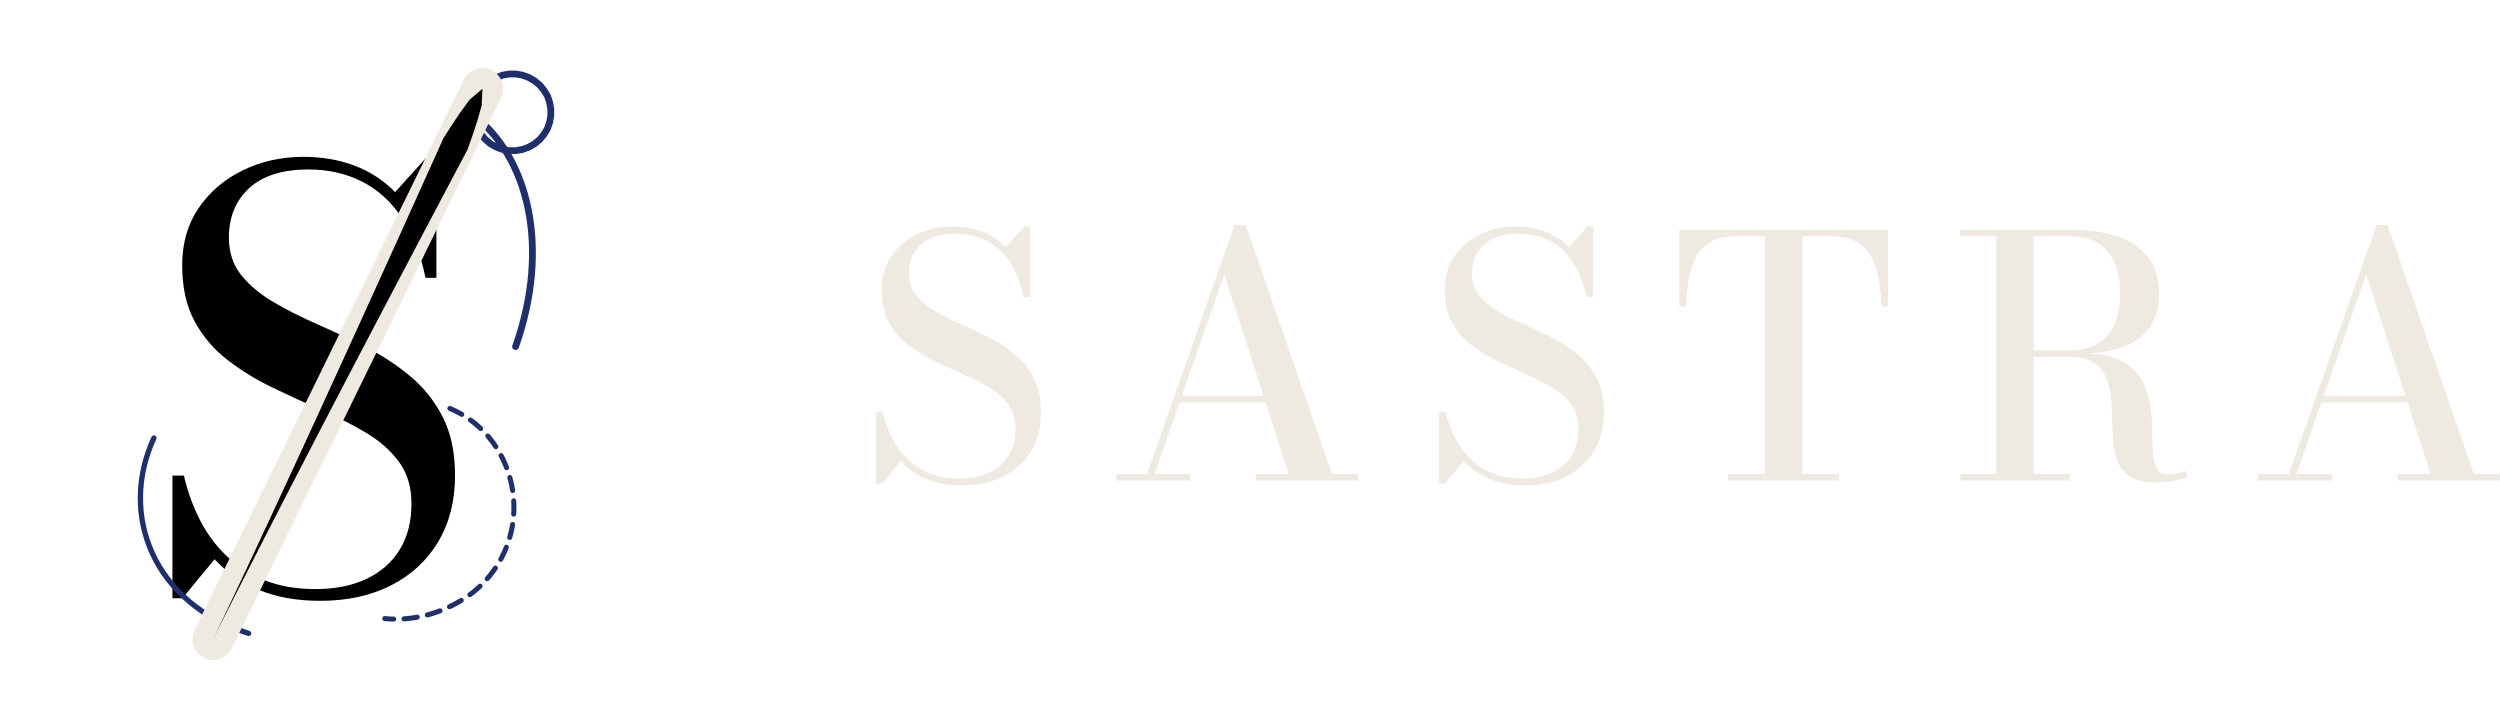
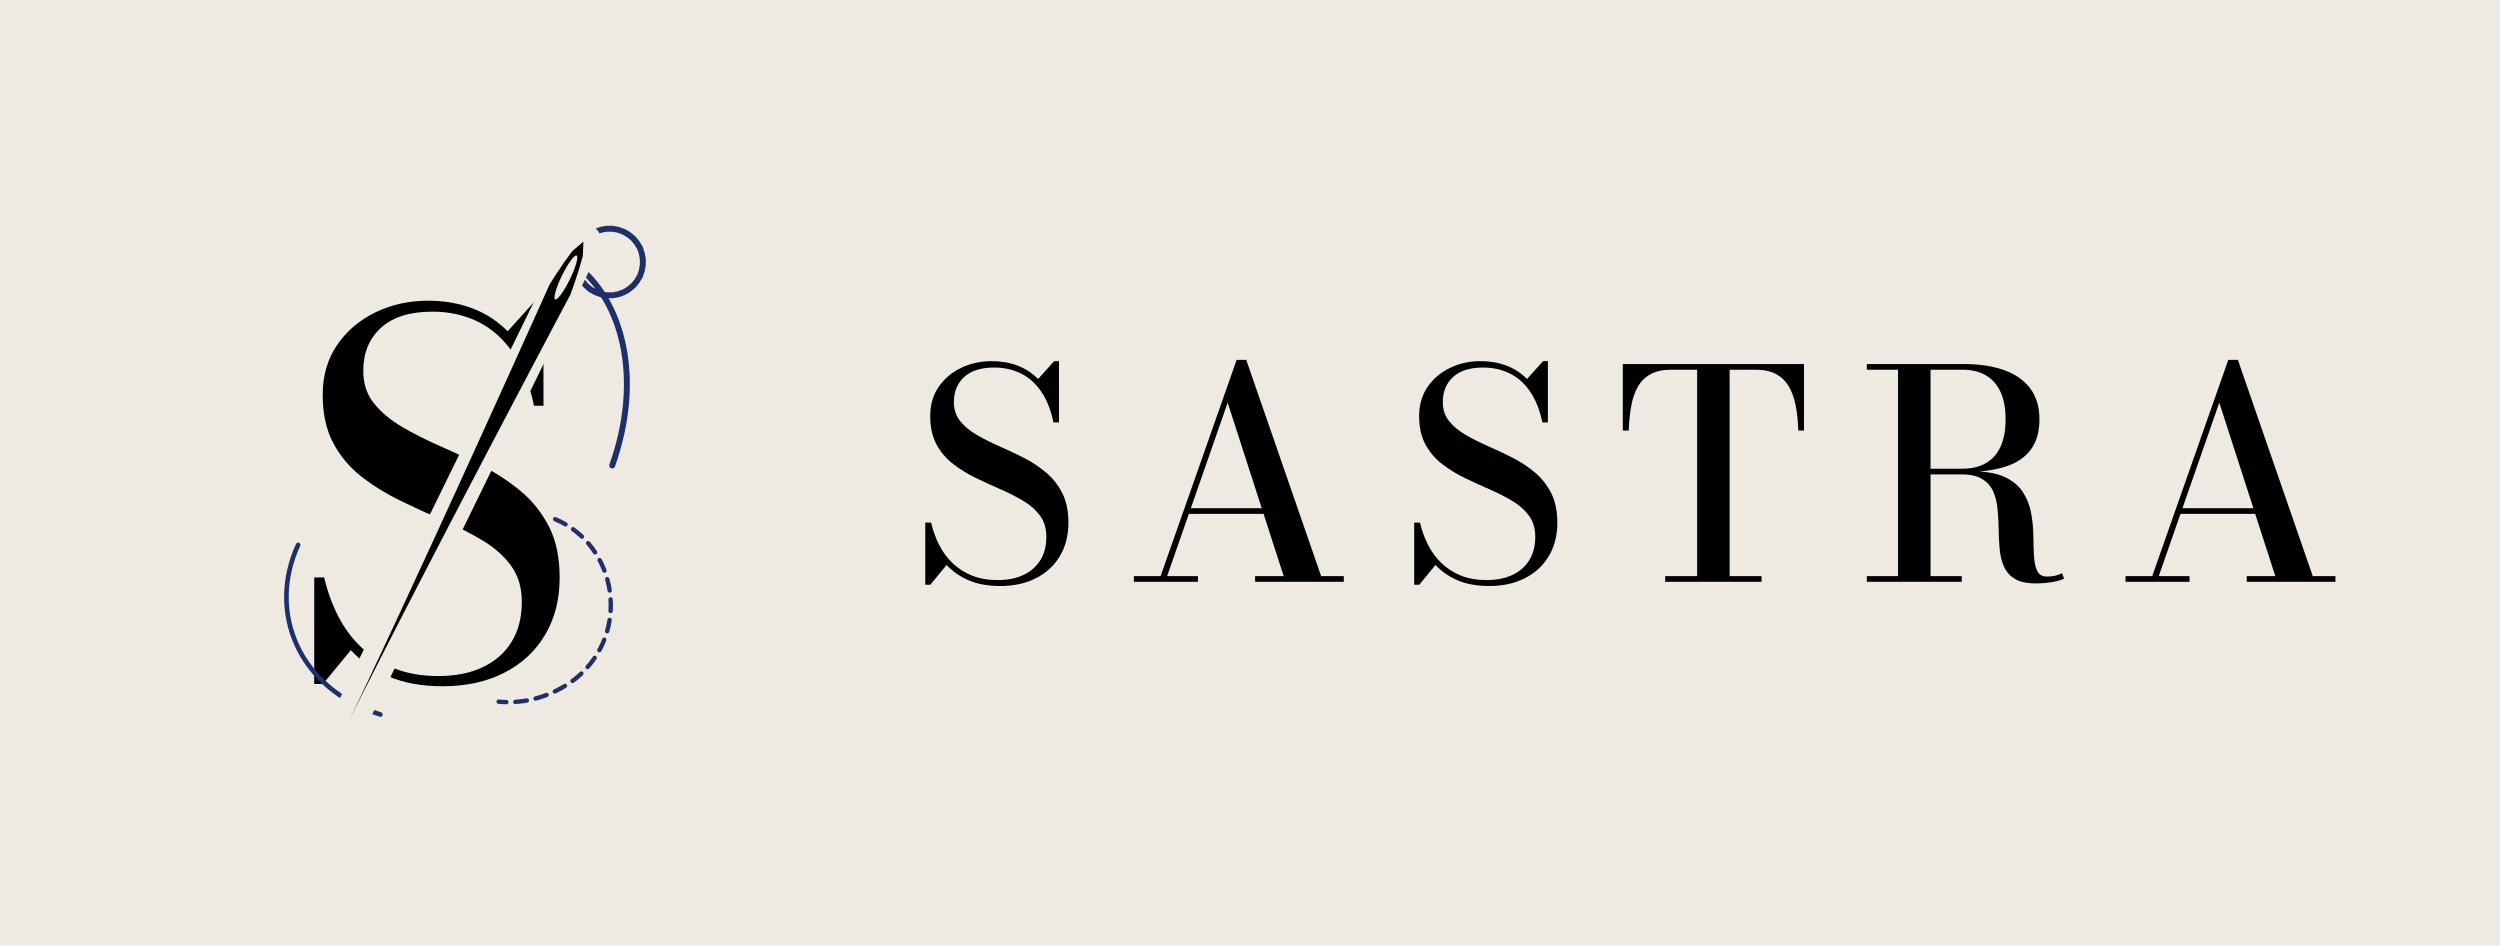
- <svg xmlns="http://www.w3.org/2000/svg" viewBox="0 0 422.34 120.00" width="422.34" height="120.00">
-   <g transform="translate(0,0) scale(0.5)">
+ <svg xmlns="http://www.w3.org/2000/svg" viewBox="0 0 486.34 184.00" width="486.34" height="184.00">
+   <rect width="486.34" height="184.00" fill="#EEEAE1" />
+   <g transform="translate(32,32) scale(0.5)">
    <path transform="translate(47.801,200.192) scale(0.09684,-0.09684)" d="M624 -29Q500 -29 409.0 9.5Q318 48 255 116L143 -20H108V408H148Q167 326 203.5 254.0Q240 182 296.5 128.0Q353 74 429.5 43.0Q506 12 607 12Q710 12 785.0 47.5Q860 83 901.0 149.5Q942 216 942 310Q942 396 899.0 455.0Q856 514 784.0 557.0Q712 600 627.0 637.0Q542 674 457.0 715.0Q372 756 300.0 811.5Q228 867 185.0 947.0Q142 1027 142 1142Q142 1257 199.5 1341.5Q257 1426 353.5 1473.0Q450 1520 565 1520Q662 1520 743.0 1489.5Q824 1459 885 1397L996 1520H1029V1098H991Q965 1223 908.5 1307.5Q852 1392 769.0 1434.0Q686 1476 583 1476Q447 1476 376.0 1411.0Q305 1346 305 1238Q305 1161 348.0 1107.5Q391 1054 461.0 1013.0Q531 972 615.5 935.0Q700 898 784.0 855.5Q868 813 938.5 754.0Q1009 695 1051.5 611.5Q1094 528 1094 408Q1094 276 1035.5 177.5Q977 79 871.0 25.0Q765 -29 624 -29Z" fill="#000000" />
    <path d="M 156.2 44.0 L 161.4 32.5 L 162.5 30.5 L 164.0 28.8 L 165.7 27.3 L 167.7 26.2 L 169.8 25.4 L 172.0 25.0 L 174.3 25.0 L 176.5 25.4 L 178.7 26.2 L 180.6 27.3 L 182.4 28.8 L 183.8 30.5 L 185.0 32.5 L 185.7 34.6 L 186.1 36.8 L 186.1 39.1 L 185.7 41.3 L 185.0 43.4 L 183.8 45.4 L 182.4 47.1 L 180.6 48.6 L 178.7 49.7 L 176.5 50.5 L 174.3 50.9 L 172.0 50.9 L 169.8 50.5 L 167.7 49.7 L 165.7 48.6 L 164.0 47.1 L 162.5 45.4 L 161.4 43.4 L 160.6 41.3 L 160.2 39.1 C 178.2 53.1, 186.2 83.1, 174.2 117.1" fill="none" stroke="#1F2F6B" stroke-width="2.3" stroke-linecap="round" stroke-linejoin="round" />
    <path d="M 52 148 c -12 26, 0 56, 32 66" fill="none" stroke="#1F2F6B" stroke-width="1.8" stroke-linecap="round" />
    <path d="M 152 138 c 24 10, 30 44, 8 62 c -9 7, -20 10, -30 9" fill="none" stroke="#1F2F6B" stroke-width="1.7" stroke-dasharray="4.5 3.5" stroke-linecap="round" />
    <line x1="163.0" y1="30.0" x2="72.0" y2="216.0" stroke="#EEEAE1" stroke-width="14.0" stroke-linecap="round" />
    <path d="M 163.00 30.00 L 158.70 33.66 L 155.59 37.90 L 152.67 42.24 L 149.86 46.62 L 147.73 51.35 L 145.61 56.07 L 143.48 60.79 L 141.35 65.51 L 139.22 70.23 L 137.09 74.95 L 134.96 79.67 L 132.82 84.39 L 130.68 89.11 L 128.54 93.83 L 126.40 98.54 L 124.26 103.26 L 122.12 107.97 L 119.97 112.68 L 117.82 117.39 L 115.67 122.11 L 113.52 126.82 L 111.36 131.52 L 109.21 136.23 L 107.05 140.94 L 104.89 145.64 L 102.72 150.35 L 100.55 155.05 L 98.38 159.75 L 96.21 164.45 L 94.03 169.15 L 91.85 173.85 L 89.67 178.54 L 87.48 183.23 L 85.29 187.92 L 83.09 192.61 L 80.89 197.30 L 78.68 201.98 L 76.47 206.66 L 74.24 211.33 L 72.00 216.00 L 72.00 216.00 L 74.31 211.37 L 76.63 206.74 L 78.97 202.12 L 81.31 197.50 L 83.66 192.89 L 86.01 188.28 L 88.37 183.67 L 90.73 179.06 L 93.10 174.45 L 95.47 169.85 L 97.84 165.25 L 100.22 160.65 L 102.60 156.05 L 104.98 151.45 L 107.36 146.86 L 109.75 142.26 L 112.14 137.67 L 114.54 133.08 L 116.93 128.48 L 119.33 123.89 L 121.73 119.31 L 124.13 114.72 L 126.53 110.13 L 128.94 105.54 L 131.35 100.96 L 133.76 96.37 L 136.17 91.79 L 138.58 87.21 L 140.99 82.63 L 143.41 78.05 L 145.83 73.47 L 148.25 68.89 L 150.67 64.31 L 153.09 59.73 L 155.52 55.15 L 157.94 50.58 L 159.68 45.66 L 161.31 40.70 L 162.75 35.64 L 163.00 30.00 Z" fill="#000000" />
-     <ellipse cx="156.18" cy="43.95" rx="9.50" ry="1.70" transform="rotate(116.07 156.18 43.95)" fill="#000000" />
+     <ellipse cx="156.18" cy="43.95" rx="9.50" ry="1.70" transform="rotate(116.07 156.18 43.95)" fill="#EEEAE1" />
  </g>
-   <g transform="translate(148.00,38.00)">
-     <g fill="#EEEAE1" transform="translate(-3.050,43.181) scale(0.02824,-0.02824)">
+   <g transform="translate(180.00,70.00)">
+     <g fill="#000000" transform="translate(-3.050,43.181) scale(0.02824,-0.02824)">
      <path transform="translate(0.00,0)" d="M624 -29Q500 -29 409.0 9.5Q318 48 255 116L143 -20H108V408H148Q167 326 203.5 254.0Q240 182 296.5 128.0Q353 74 429.5 43.0Q506 12 607 12Q710 12 785.0 47.5Q860 83 901.0 149.5Q942 216 942 310Q942 396 899.0 455.0Q856 514 784.0 557.0Q712 600 627.0 637.0Q542 674 457.0 715.0Q372 756 300.0 811.5Q228 867 185.0 947.0Q142 1027 142 1142Q142 1257 199.5 1341.5Q257 1426 353.5 1473.0Q450 1520 565 1520Q662 1520 743.0 1489.5Q824 1459 885 1397L996 1520H1029V1098H991Q965 1223 908.5 1307.5Q852 1392 769.0 1434.0Q686 1476 583 1476Q447 1476 376.0 1411.0Q305 1346 305 1238Q305 1161 348.0 1107.5Q391 1054 461.0 1013.0Q531 972 615.5 935.0Q700 898 784.0 855.5Q868 813 938.5 754.0Q1009 695 1051.5 611.5Q1094 528 1094 408Q1094 276 1035.5 177.5Q977 79 871.0 25.0Q765 -29 624 -29Z" />
      <path transform="translate(1488.00,0)" d="M425 468V507H1064V468ZM831 1529 1347 39H1503V0H892V39H1089L703 1234L286 39H498V0H57V39H241L765 1529Z" />
      <path transform="translate(3368.00,0)" d="M624 -29Q500 -29 409.0 9.5Q318 48 255 116L143 -20H108V408H148Q167 326 203.5 254.0Q240 182 296.5 128.0Q353 74 429.5 43.0Q506 12 607 12Q710 12 785.0 47.5Q860 83 901.0 149.5Q942 216 942 310Q942 396 899.0 455.0Q856 514 784.0 557.0Q712 600 627.0 637.0Q542 674 457.0 715.0Q372 756 300.0 811.5Q228 867 185.0 947.0Q142 1027 142 1142Q142 1257 199.5 1341.5Q257 1426 353.5 1473.0Q450 1520 565 1520Q662 1520 743.0 1489.5Q824 1459 885 1397L996 1520H1029V1098H991Q965 1223 908.5 1307.5Q852 1392 769.0 1434.0Q686 1476 583 1476Q447 1476 376.0 1411.0Q305 1346 305 1238Q305 1161 348.0 1107.5Q391 1054 461.0 1013.0Q531 972 615.5 935.0Q700 898 784.0 855.5Q868 813 938.5 754.0Q1009 695 1051.5 611.5Q1094 528 1094 408Q1094 276 1035.5 177.5Q977 79 871.0 25.0Q765 -29 624 -29Z" />
      <path transform="translate(4856.00,0)" d="M349 0V39H569V1461H391Q306 1461 250.0 1431.0Q194 1401 162.0 1346.0Q130 1291 115.5 1214.0Q101 1137 98 1042H57V1500H1305V1042H1266Q1263 1137 1248.0 1214.0Q1233 1291 1200.5 1346.0Q1168 1401 1112.5 1431.0Q1057 1461 971 1461H793V39H1013V0Z" />
      <path transform="translate(6537.00,0)" d="M418 756V779H715Q811 779 877.5 817.5Q944 856 978.5 931.5Q1013 1007 1013 1119Q1013 1231 978.5 1307.0Q944 1383 877.5 1422.0Q811 1461 715 1461H57V1500H729Q884 1500 1000.5 1459.0Q1117 1418 1181.5 1333.5Q1246 1249 1246 1119Q1246 989 1185.5 909.0Q1125 829 1009.5 792.5Q894 756 729 756ZM57 0V39H711V0ZM272 21V1475H496V21ZM1219 -11Q1128 -11 1076.5 20.5Q1025 52 1001.5 105.5Q978 159 972.0 226.0Q966 293 965.0 364.0Q964 435 957.5 502.0Q951 569 927.5 622.5Q904 676 852.0 708.0Q800 740 708 740H418V761H781Q923 761 1006.5 722.0Q1090 683 1132.0 618.0Q1174 553 1188.5 475.5Q1203 398 1204.0 321.0Q1205 244 1208.5 179.0Q1212 114 1230.5 75.0Q1249 36 1300 36Q1332 36 1357.0 42.5Q1382 49 1402 59L1416 22Q1392 9 1339.0 -1.0Q1286 -11 1219 -11Z" />
      <path transform="translate(8319.00,0)" d="M425 468V507H1064V468ZM831 1529 1347 39H1503V0H892V39H1089L703 1234L286 39H498V0H57V39H241L765 1529Z" />
    </g>
  </g>
</svg>
